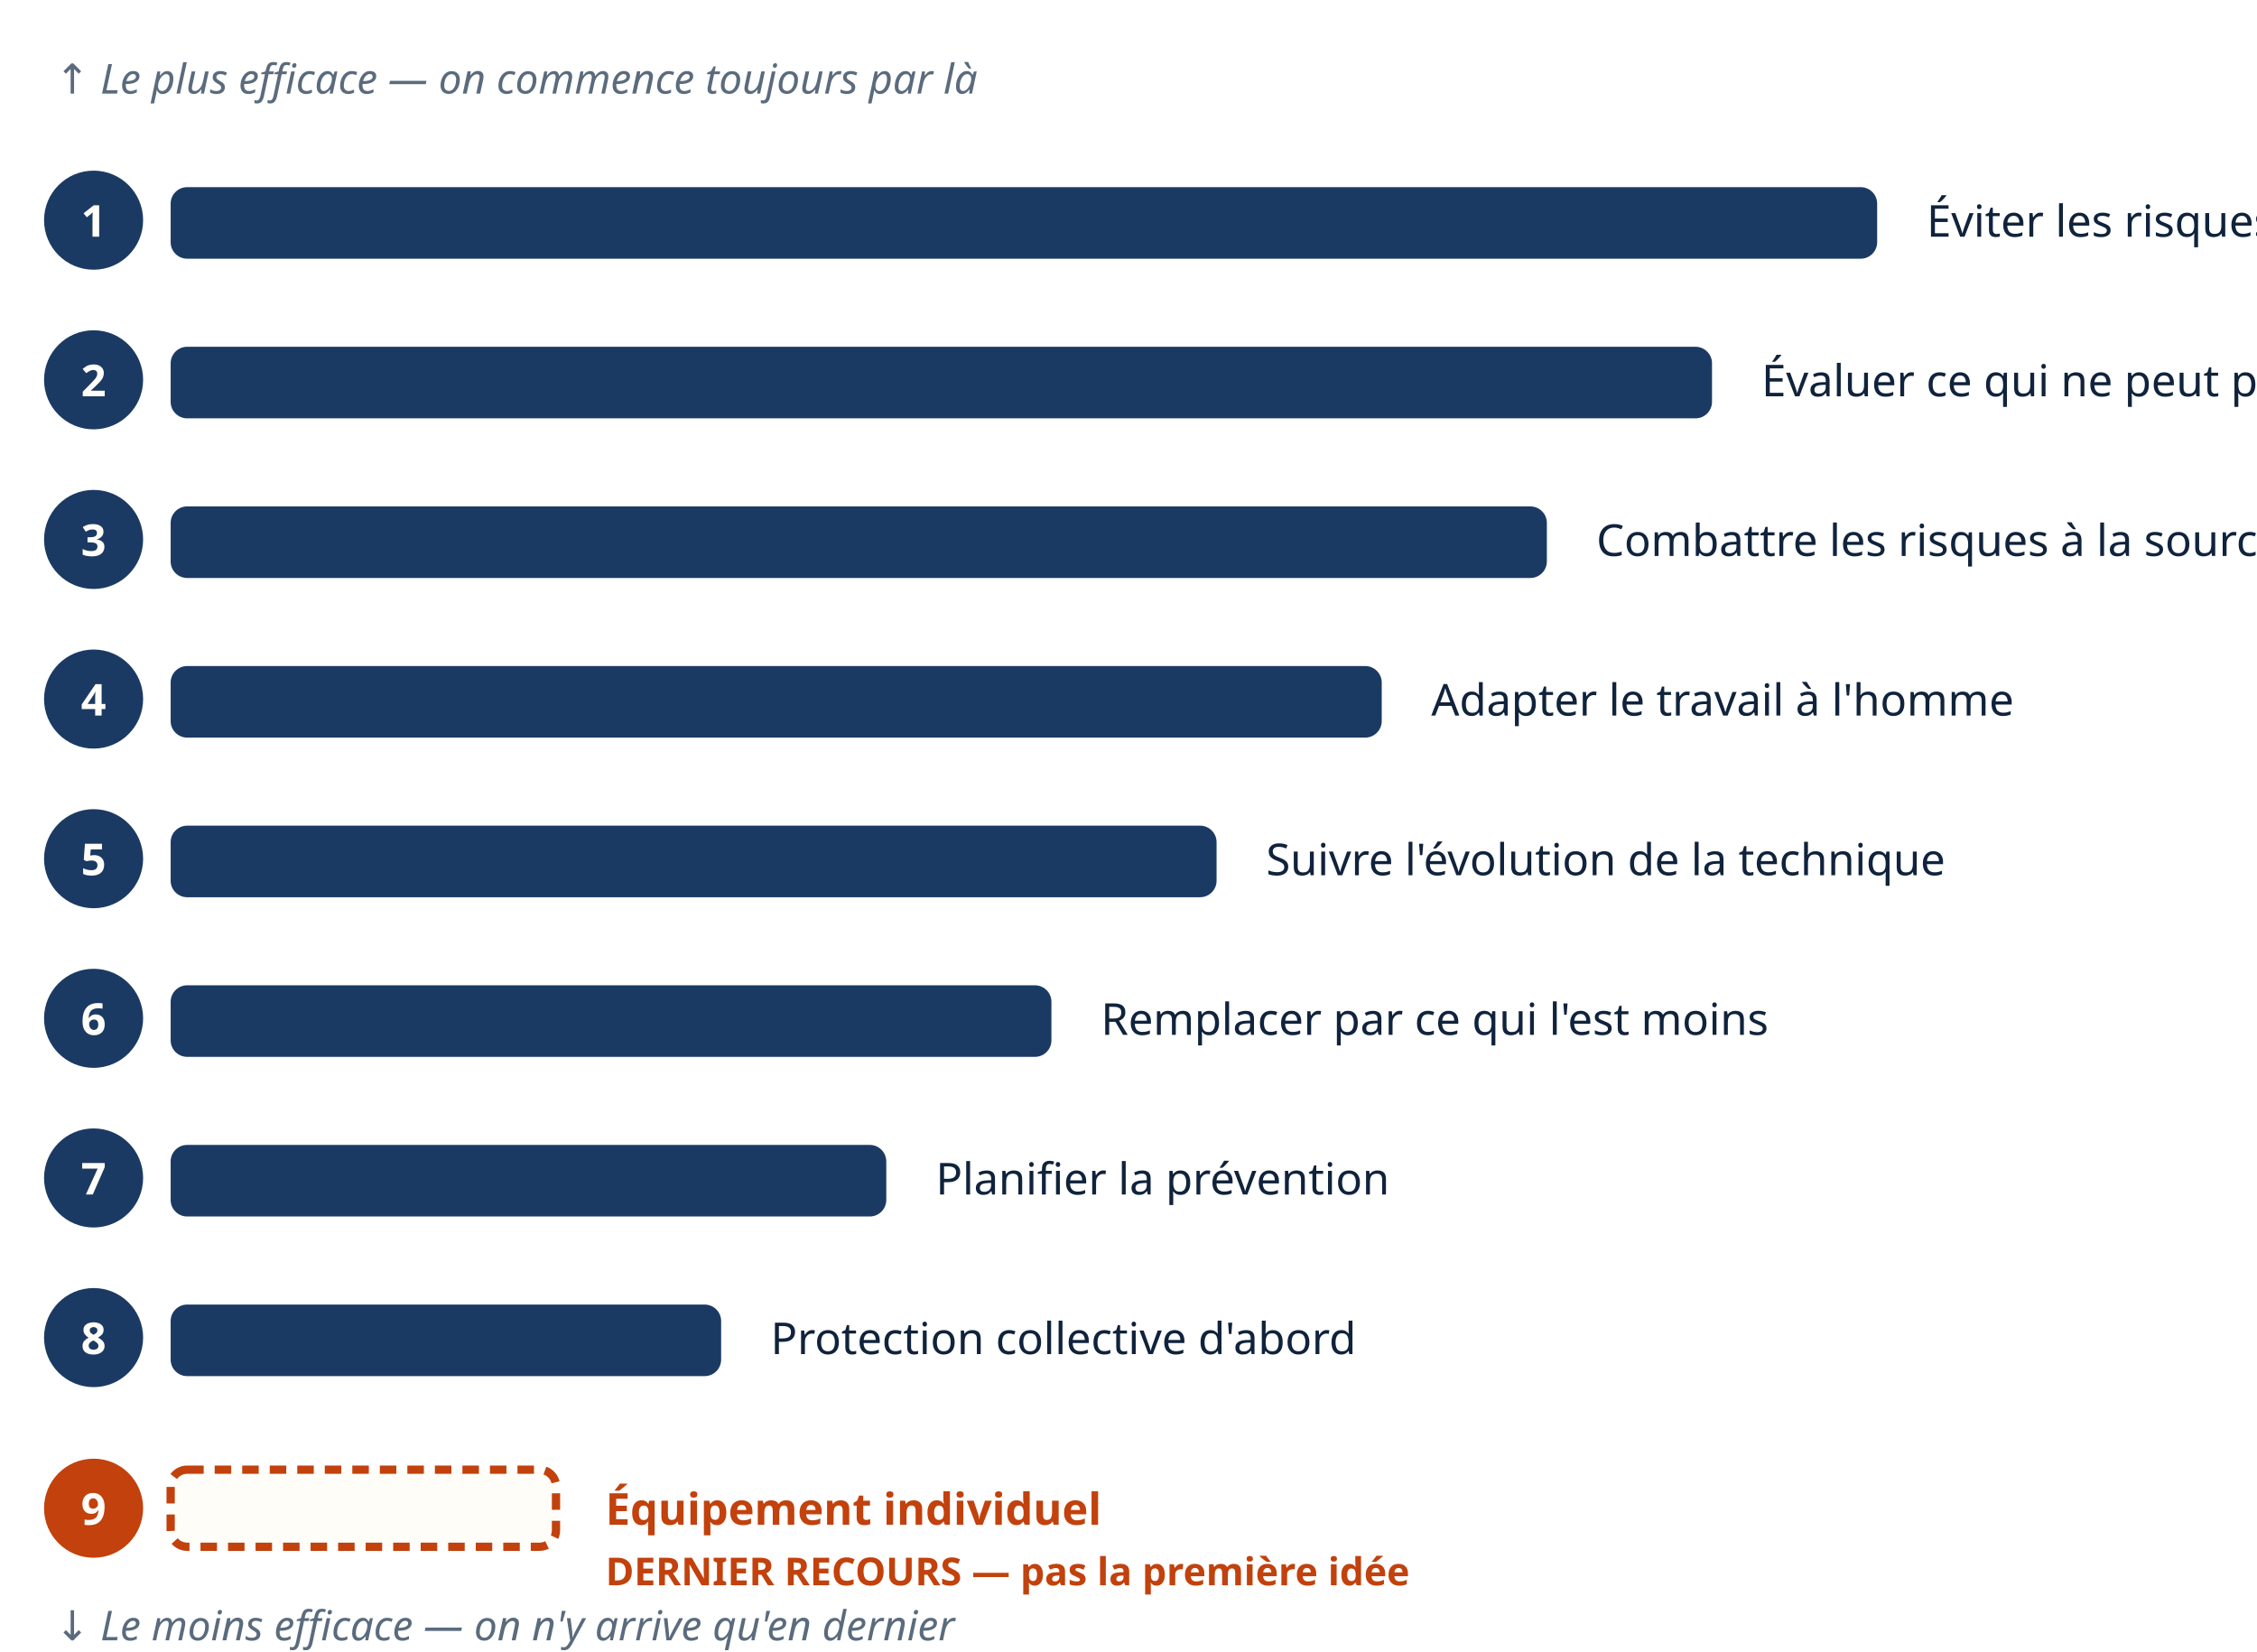
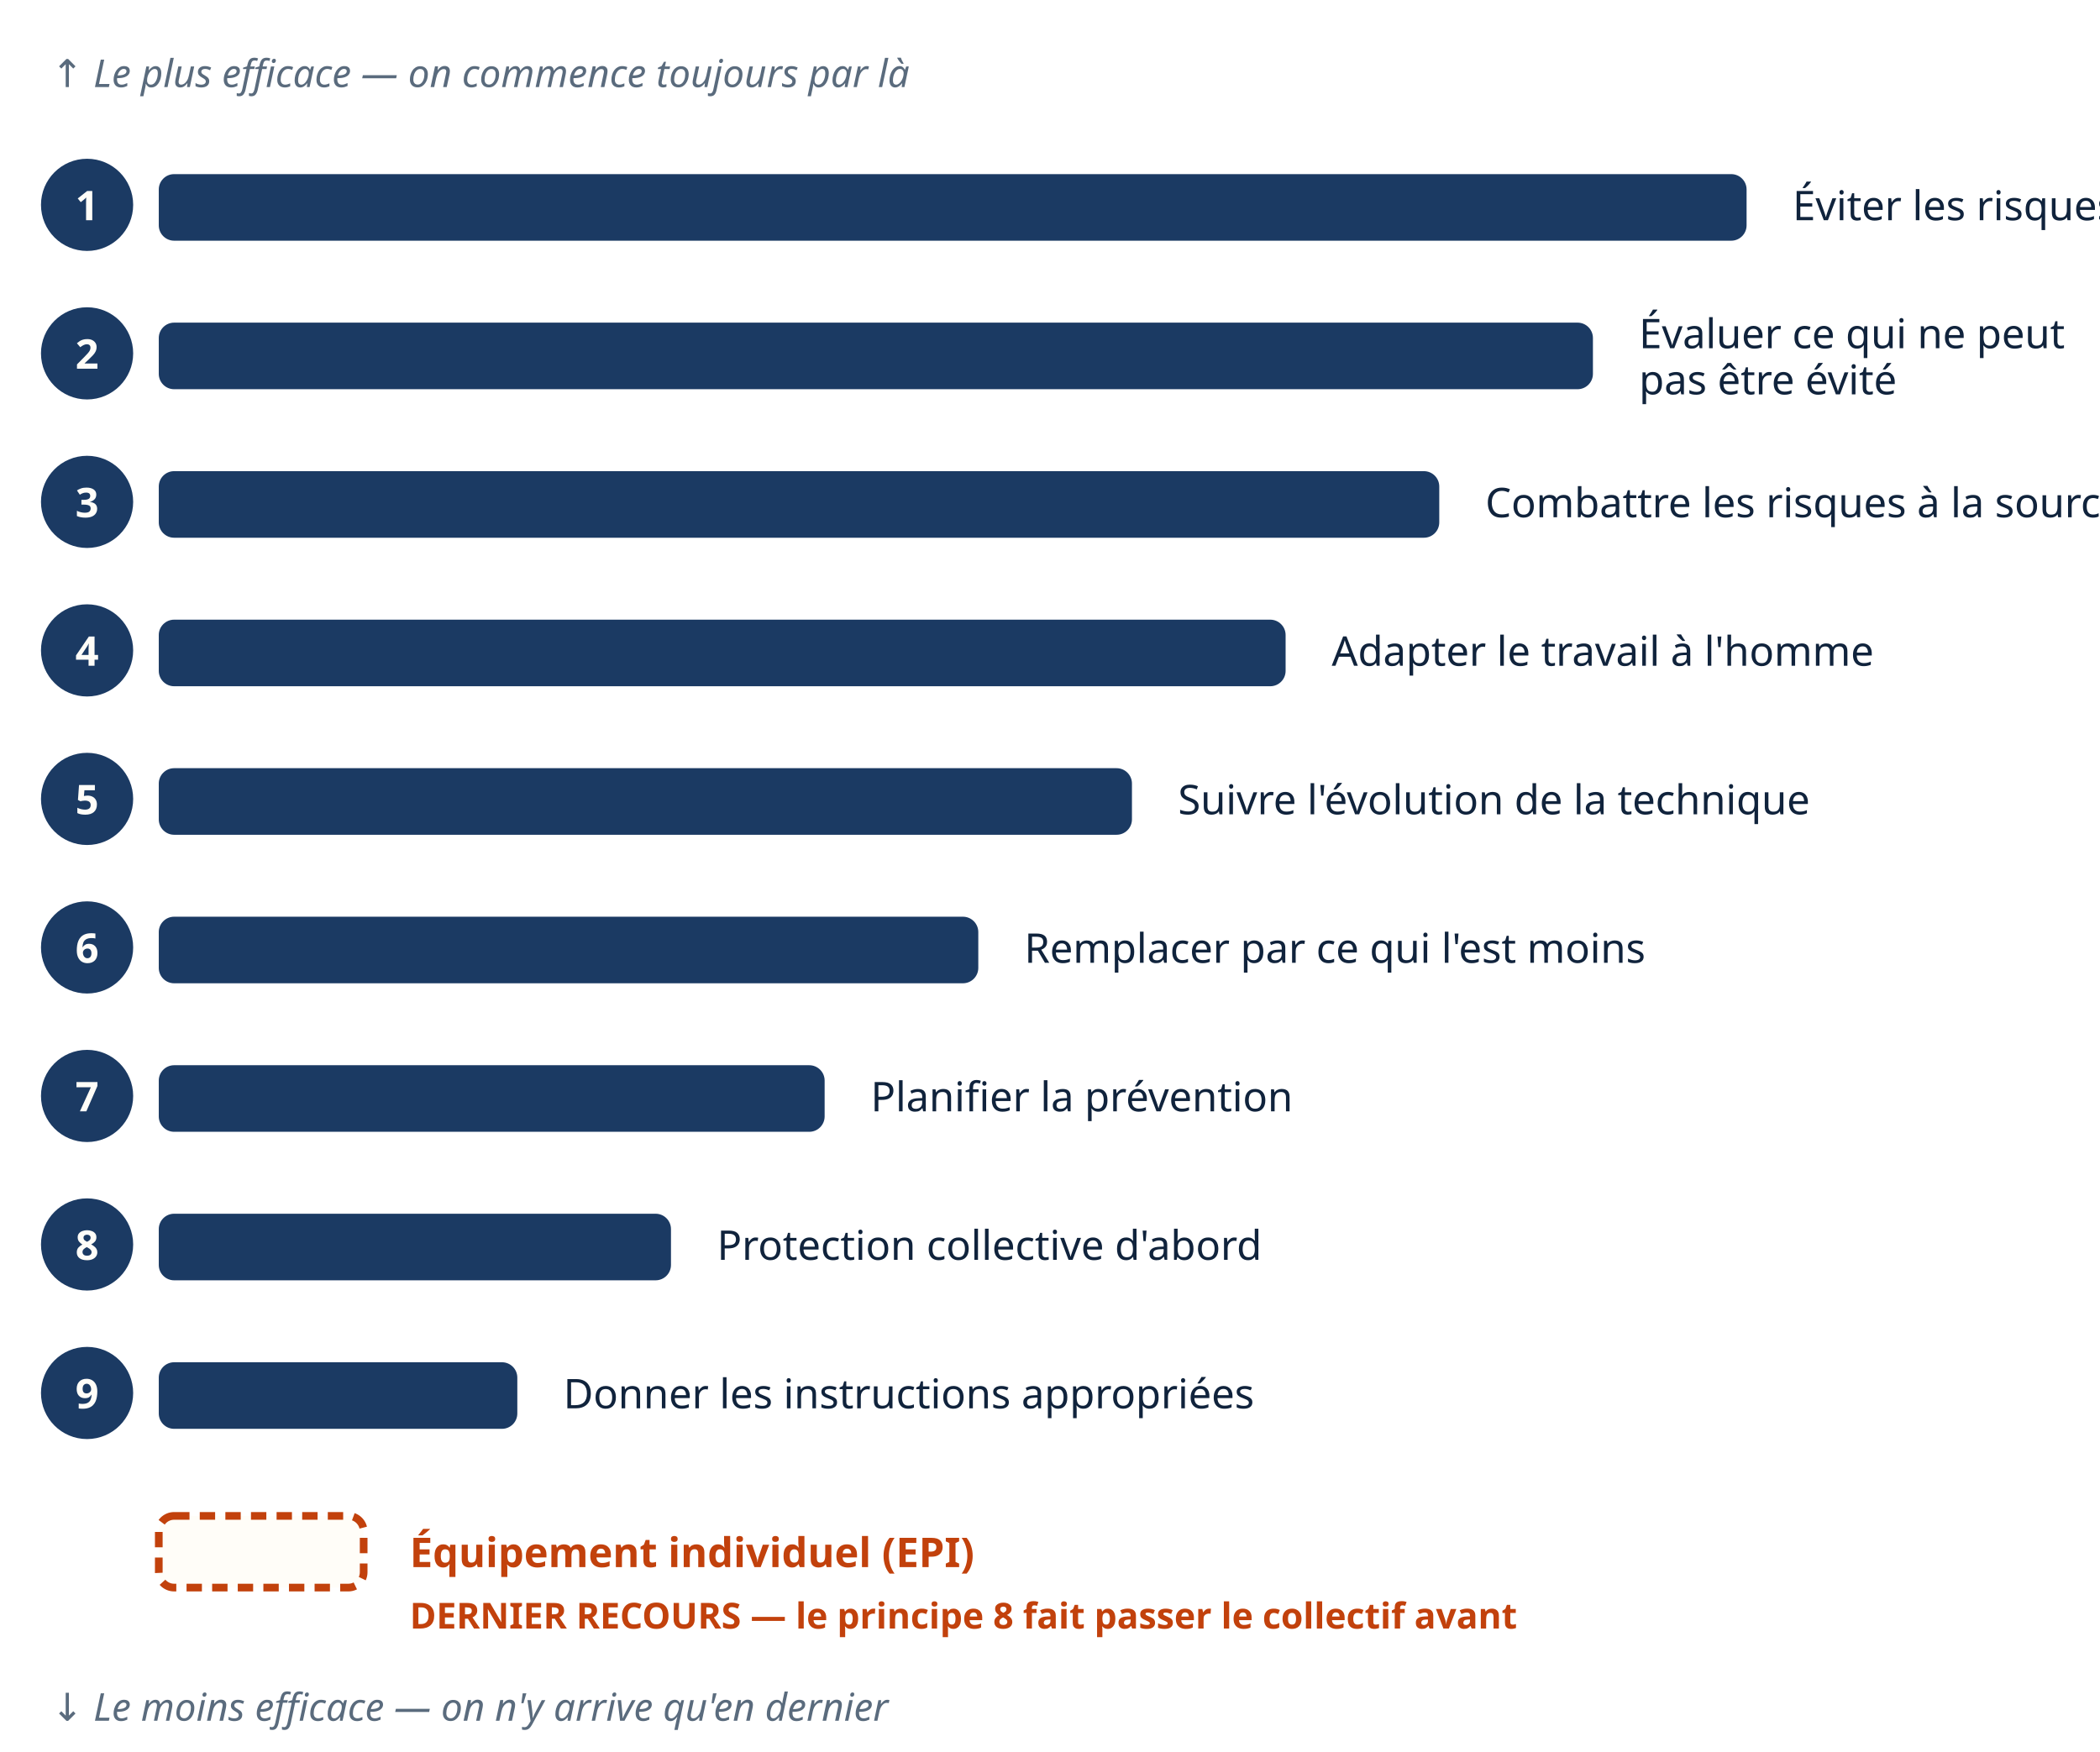
- <svg xmlns="http://www.w3.org/2000/svg" viewBox="0 0 820 600" role="img" aria-labelledby="t-hp" aria-describedby="d-hp" font-family="Calibri, 'Segoe UI', sans-serif">
+ <svg xmlns="http://www.w3.org/2000/svg" viewBox="0 0 820 684" role="img" aria-labelledby="t-hp" aria-describedby="d-hp" font-family="Calibri, 'Segoe UI', sans-serif">
  <style>
    .lgd  { font-size:15px; font-style:italic; fill:#5a6b7d; }
    .num  { font-family:'Trebuchet MS',Calibri,sans-serif; font-weight:bold; font-size:16px; fill:#fffdf8; }
    .txt  { font-size:16px; fill:#10233c; }
    .txt-last { font-size:16px; font-weight:bold; fill:#c2410c; }
    .tag  { font-family:'Trebuchet MS',Calibri,sans-serif; font-weight:bold; font-size:14px; fill:#c2410c; }
  </style>
  <text class="lgd" x="20" y="34">↑ Le plus efficace — on commence toujours par là</text>
  <circle cx="34" cy="80" r="18" fill="#1b3a63" />
  <text class="num" x="34" y="86" text-anchor="middle">1</text>
  <rect x="62" y="68" width="620" height="26" rx="6" fill="#1b3a63" />
  <text class="txt" x="700" y="86">Éviter les risques</text>
  <circle cx="34" cy="138" r="18" fill="#1b3a63" />
  <text class="num" x="34" y="144" text-anchor="middle">2</text>
  <rect x="62" y="126" width="560" height="26" rx="6" fill="#1b3a63" />
-   <text class="txt" x="640" y="144">Évaluer ce qui ne peut pas être évité</text>
+   <text class="txt" x="640" y="136">Évaluer ce qui ne peut<tspan x="640" dy="18">pas être évité</tspan>
+   </text>
  <circle cx="34" cy="196" r="18" fill="#1b3a63" />
  <text class="num" x="34" y="202" text-anchor="middle">3</text>
  <rect x="62" y="184" width="500" height="26" rx="6" fill="#1b3a63" />
  <text class="txt" x="580" y="202">Combattre les risques à la source</text>
  <circle cx="34" cy="254" r="18" fill="#1b3a63" />
  <text class="num" x="34" y="260" text-anchor="middle">4</text>
  <rect x="62" y="242" width="440" height="26" rx="6" fill="#1b3a63" />
  <text class="txt" x="520" y="260">Adapter le travail à l'homme</text>
  <circle cx="34" cy="312" r="18" fill="#1b3a63" />
  <text class="num" x="34" y="318" text-anchor="middle">5</text>
  <rect x="62" y="300" width="380" height="26" rx="6" fill="#1b3a63" />
  <text class="txt" x="460" y="318">Suivre l'évolution de la technique</text>
  <circle cx="34" cy="370" r="18" fill="#1b3a63" />
  <text class="num" x="34" y="376" text-anchor="middle">6</text>
  <rect x="62" y="358" width="320" height="26" rx="6" fill="#1b3a63" />
  <text class="txt" x="400" y="376">Remplacer par ce qui l'est moins</text>
  <circle cx="34" cy="428" r="18" fill="#1b3a63" />
  <text class="num" x="34" y="434" text-anchor="middle">7</text>
  <rect x="62" y="416" width="260" height="26" rx="6" fill="#1b3a63" />
  <text class="txt" x="340" y="434">Planifier la prévention</text>
  <circle cx="34" cy="486" r="18" fill="#1b3a63" />
  <text class="num" x="34" y="492" text-anchor="middle">8</text>
  <rect x="62" y="474" width="200" height="26" rx="6" fill="#1b3a63" />
  <text class="txt" x="280" y="492">Protection collective d'abord</text>
-   <circle cx="34" cy="548" r="18" fill="#c2410c" />
-   <text class="num" x="34" y="554" text-anchor="middle">9</text>
-   <rect x="62" y="534" width="140" height="28" rx="6" fill="#fffdf8" stroke="#c2410c" stroke-width="3" stroke-dasharray="6,4" />
-   <text class="txt-last" x="220" y="554">Équipement individuel</text>
-   <text class="tag" x="220" y="576">DERNIER RECOURS — pas la première idée</text>
-   <text class="lgd" x="20" y="596">↓ Le moins efficace — on n'y arrive qu'en dernier</text>
+   <circle cx="34" cy="544" r="18" fill="#1b3a63" />
+   <text class="num" x="34" y="550" text-anchor="middle">9</text>
+   <rect x="62" y="532" width="140" height="26" rx="6" fill="#1b3a63" />
+   <text class="txt" x="220" y="550">Donner les instructions appropriées</text>
+   <rect x="62" y="592" width="80" height="28" rx="6" fill="#fffdf8" stroke="#c2410c" stroke-width="3" stroke-dasharray="6,4" />
+   <text class="txt-last" x="160" y="612">Équipement individuel (EPI)</text>
+   <text class="tag" x="160" y="636">DERNIER RECOURS — le principe 8 fait passer le collectif avant</text>
+   <text class="lgd" x="20" y="672">↓ Le moins efficace — on n'y arrive qu'en dernier</text>
</svg>
